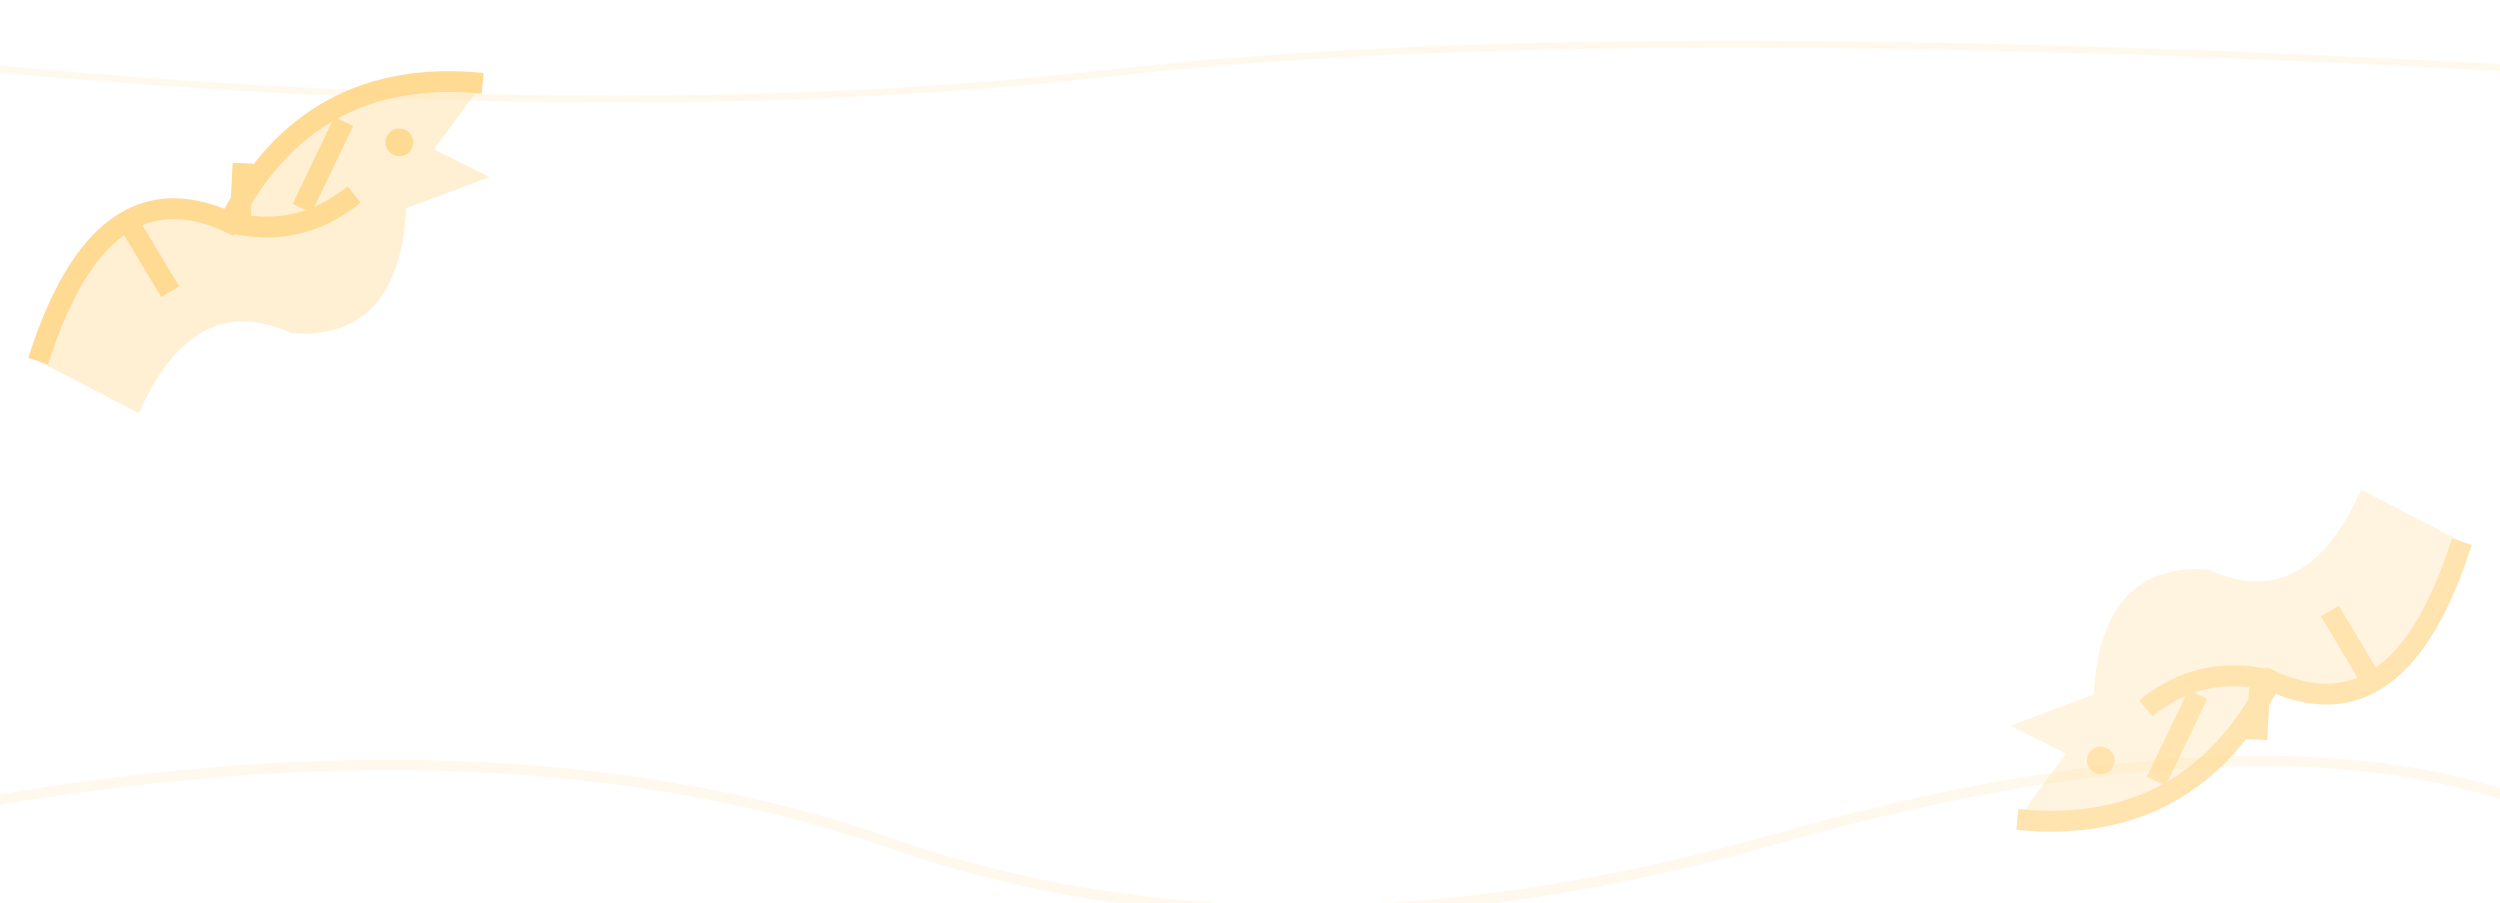
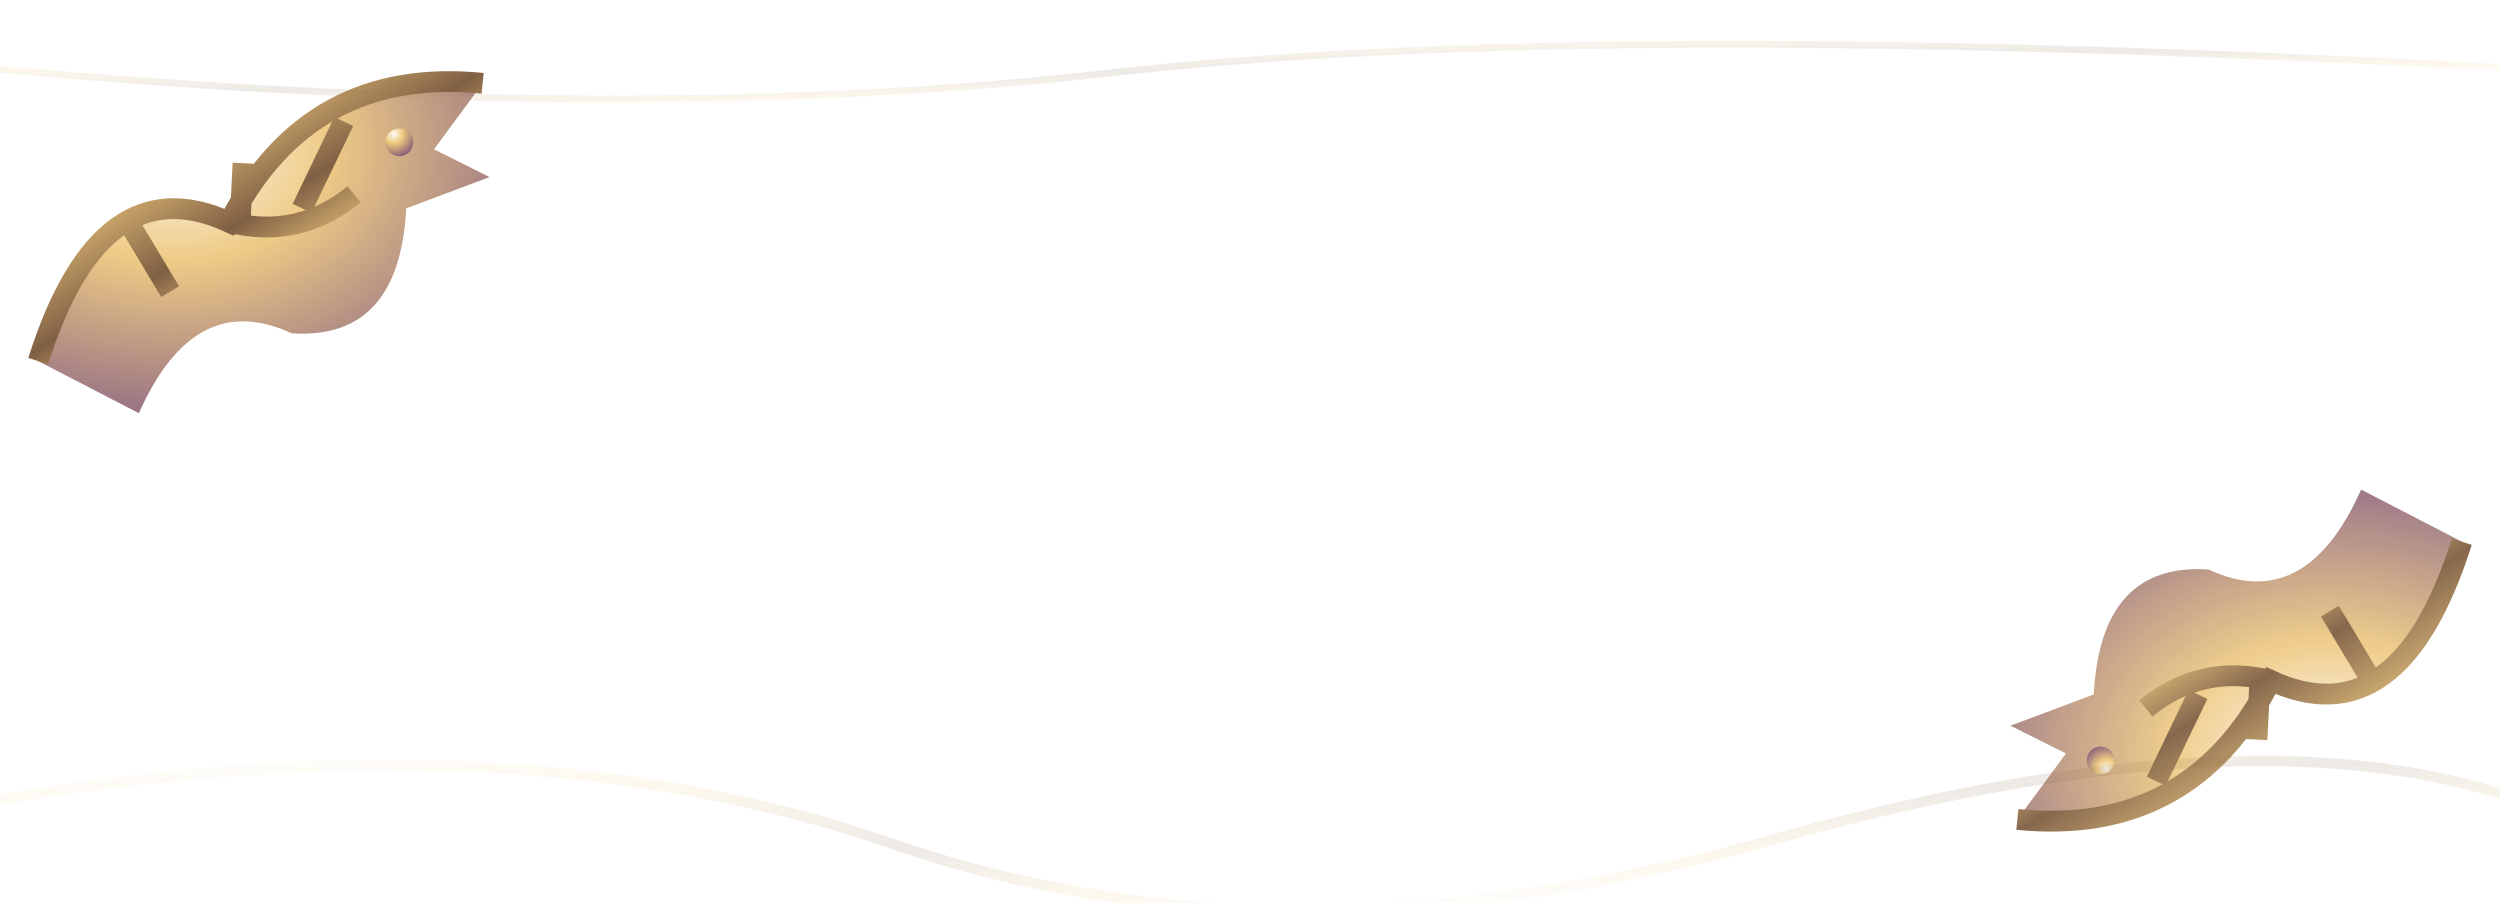
<svg xmlns="http://www.w3.org/2000/svg" width="720" height="260" viewBox="0 0 720 260">
+   <defs>
+     <linearGradient id="metal" x1="0" y1="0" x2="1" y2="1">
+       <stop stop-color="#fff8e9" />
+       <stop offset=".24" stop-color="#edc77c" />
+       <stop offset=".48" stop-color="#806044" />
+       <stop offset=".65" stop-color="#edc77c" />
+       <stop offset=".82" stop-color="#ffffff" />
+       <stop offset="1" stop-color="#edc77c" />
+     </linearGradient>
+     <radialGradient id="enamel" cx=".3" cy=".2" r=".85">
+       <stop stop-color="#fffaf5" />
+       <stop offset=".4" stop-color="#edc77c" />
+       <stop offset="1" stop-color="#865d78" />
+     </radialGradient>
+   </defs>
  <g>
-     <g opacity=".84" transform="translate(4 4)">
-       <path d="M7 100 Q25 43 62 60 Q85 15 135 20 L121 39 137 47 113 56 Q111 94 80 92 Q52 79 36 115Z" fill="#ffd37f" opacity=".4" />
-       <path d="M7 100 Q25 43 62 60 Q85 15 135 20 M62 60 Q82 65 98 52 M45 80 l-12 -20 M65 63 L66 43 M83 56 L95 31" fill="none" stroke="#ffd37f" stroke-width="6" />
-       <circle cx="111" cy="37" r="4" fill="#ffd37f" />
+     <g opacity="1" transform="translate(4 4)">
+       <path d="M7 100 Q25 43 62 60 Q85 15 135 20 L121 39 137 47 113 56 Q111 94 80 92 Q52 79 36 115Z" fill="url(#enamel)" opacity=".92" />
+       <path d="M7 100 Q25 43 62 60 Q85 15 135 20 M62 60 Q82 65 98 52 M45 80 l-12 -20 M65 63 L66 43 M83 56 L95 31" fill="none" stroke="url(#metal)" stroke-width="6" />
+       <circle cx="111" cy="37" r="4" fill="url(#enamel)" />
    </g>
-     <g opacity=".62" transform="translate(716 256) rotate(180)">
-       <path d="M7 100 Q25 43 62 60 Q85 15 135 20 L121 39 137 47 113 56 Q111 94 80 92 Q52 79 36 115Z" fill="#ffd37f" opacity=".4" />
-       <path d="M7 100 Q25 43 62 60 Q85 15 135 20 M62 60 Q82 65 98 52 M45 80 l-12 -20 M65 63 L66 43 M83 56 L95 31" fill="none" stroke="#ffd37f" stroke-width="6" />
-       <circle cx="111" cy="37" r="4" fill="#ffd37f" />
+     <g opacity=".95" transform="translate(716 256) rotate(180)">
+       <path d="M7 100 Q25 43 62 60 Q85 15 135 20 L121 39 137 47 113 56 Q111 94 80 92 Q52 79 36 115Z" fill="url(#enamel)" opacity=".92" />
+       <path d="M7 100 Q25 43 62 60 Q85 15 135 20 M62 60 Q82 65 98 52 M45 80 l-12 -20 M65 63 L66 43 M83 56 L95 31" fill="none" stroke="url(#metal)" stroke-width="6" />
+       <circle cx="111" cy="37" r="4" fill="url(#enamel)" />
    </g>
    <g opacity=".14">
-       <path d="M-10 232 Q145 204 257 243 T510 242 T730 232" fill="none" stroke="#ffd37f" stroke-width="3" />
-       <path d="M-10 19 Q180 37 320 21 T730 20" fill="none" stroke="#ffd37f" stroke-width="2" />
+       <path d="M-10 232 Q145 204 257 243 T510 242 T730 232" fill="none" stroke="url(#metal)" stroke-width="3" />
+       <path d="M-10 19 Q180 37 320 21 T730 20" fill="none" stroke="url(#metal)" stroke-width="2" />
    </g>
  </g>
</svg>
